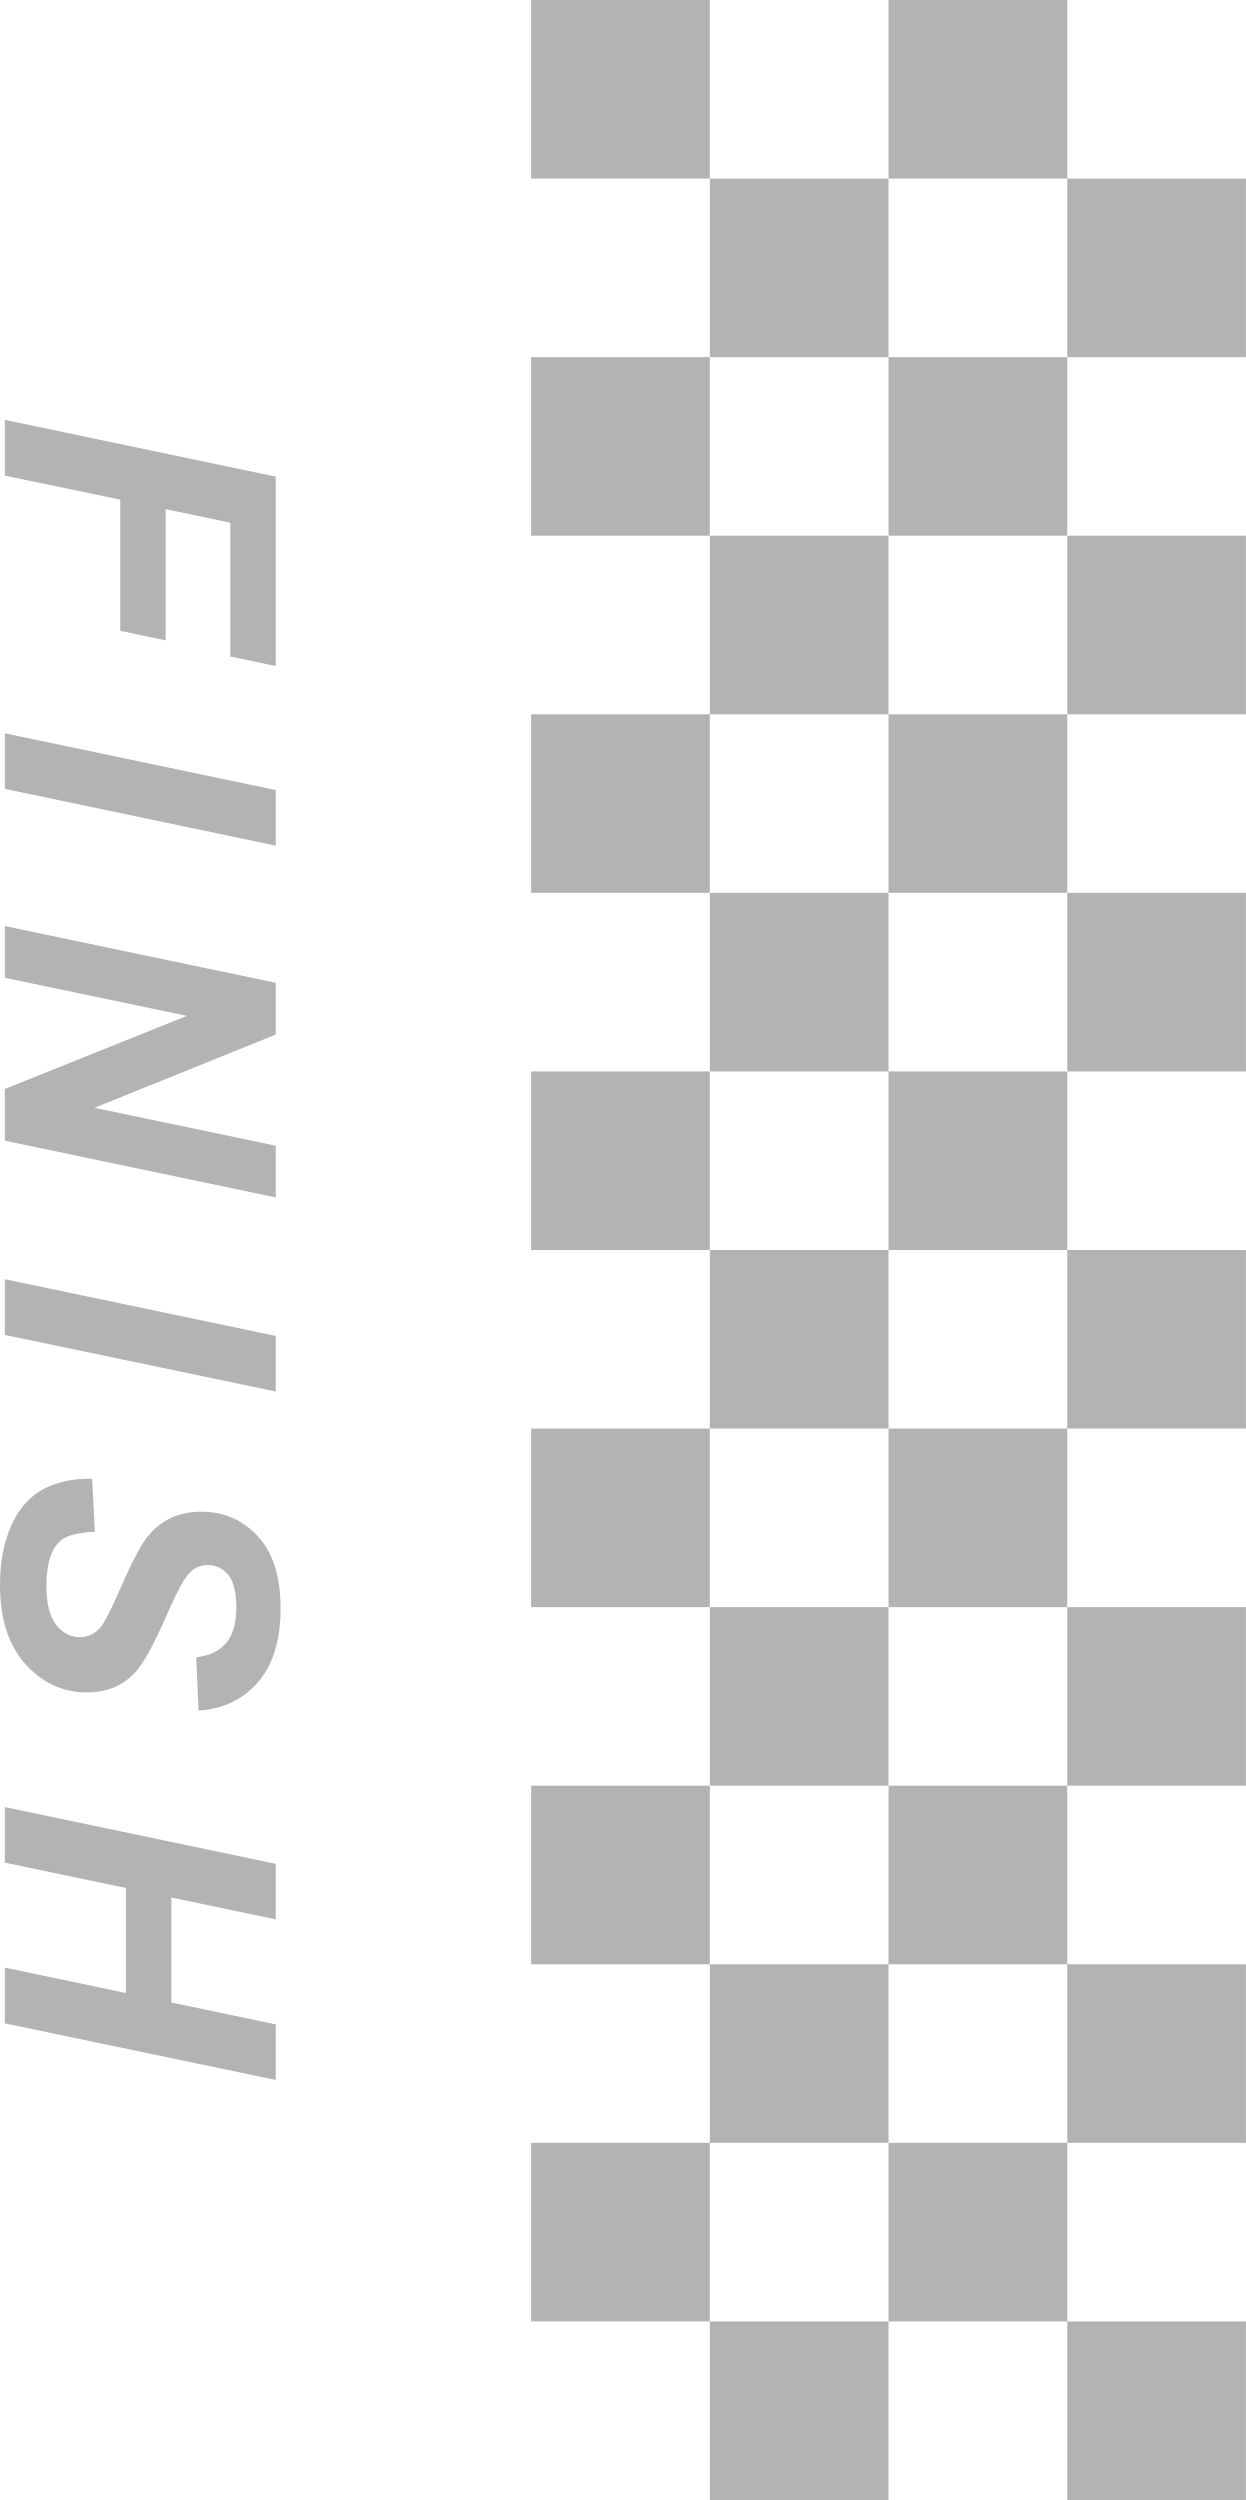
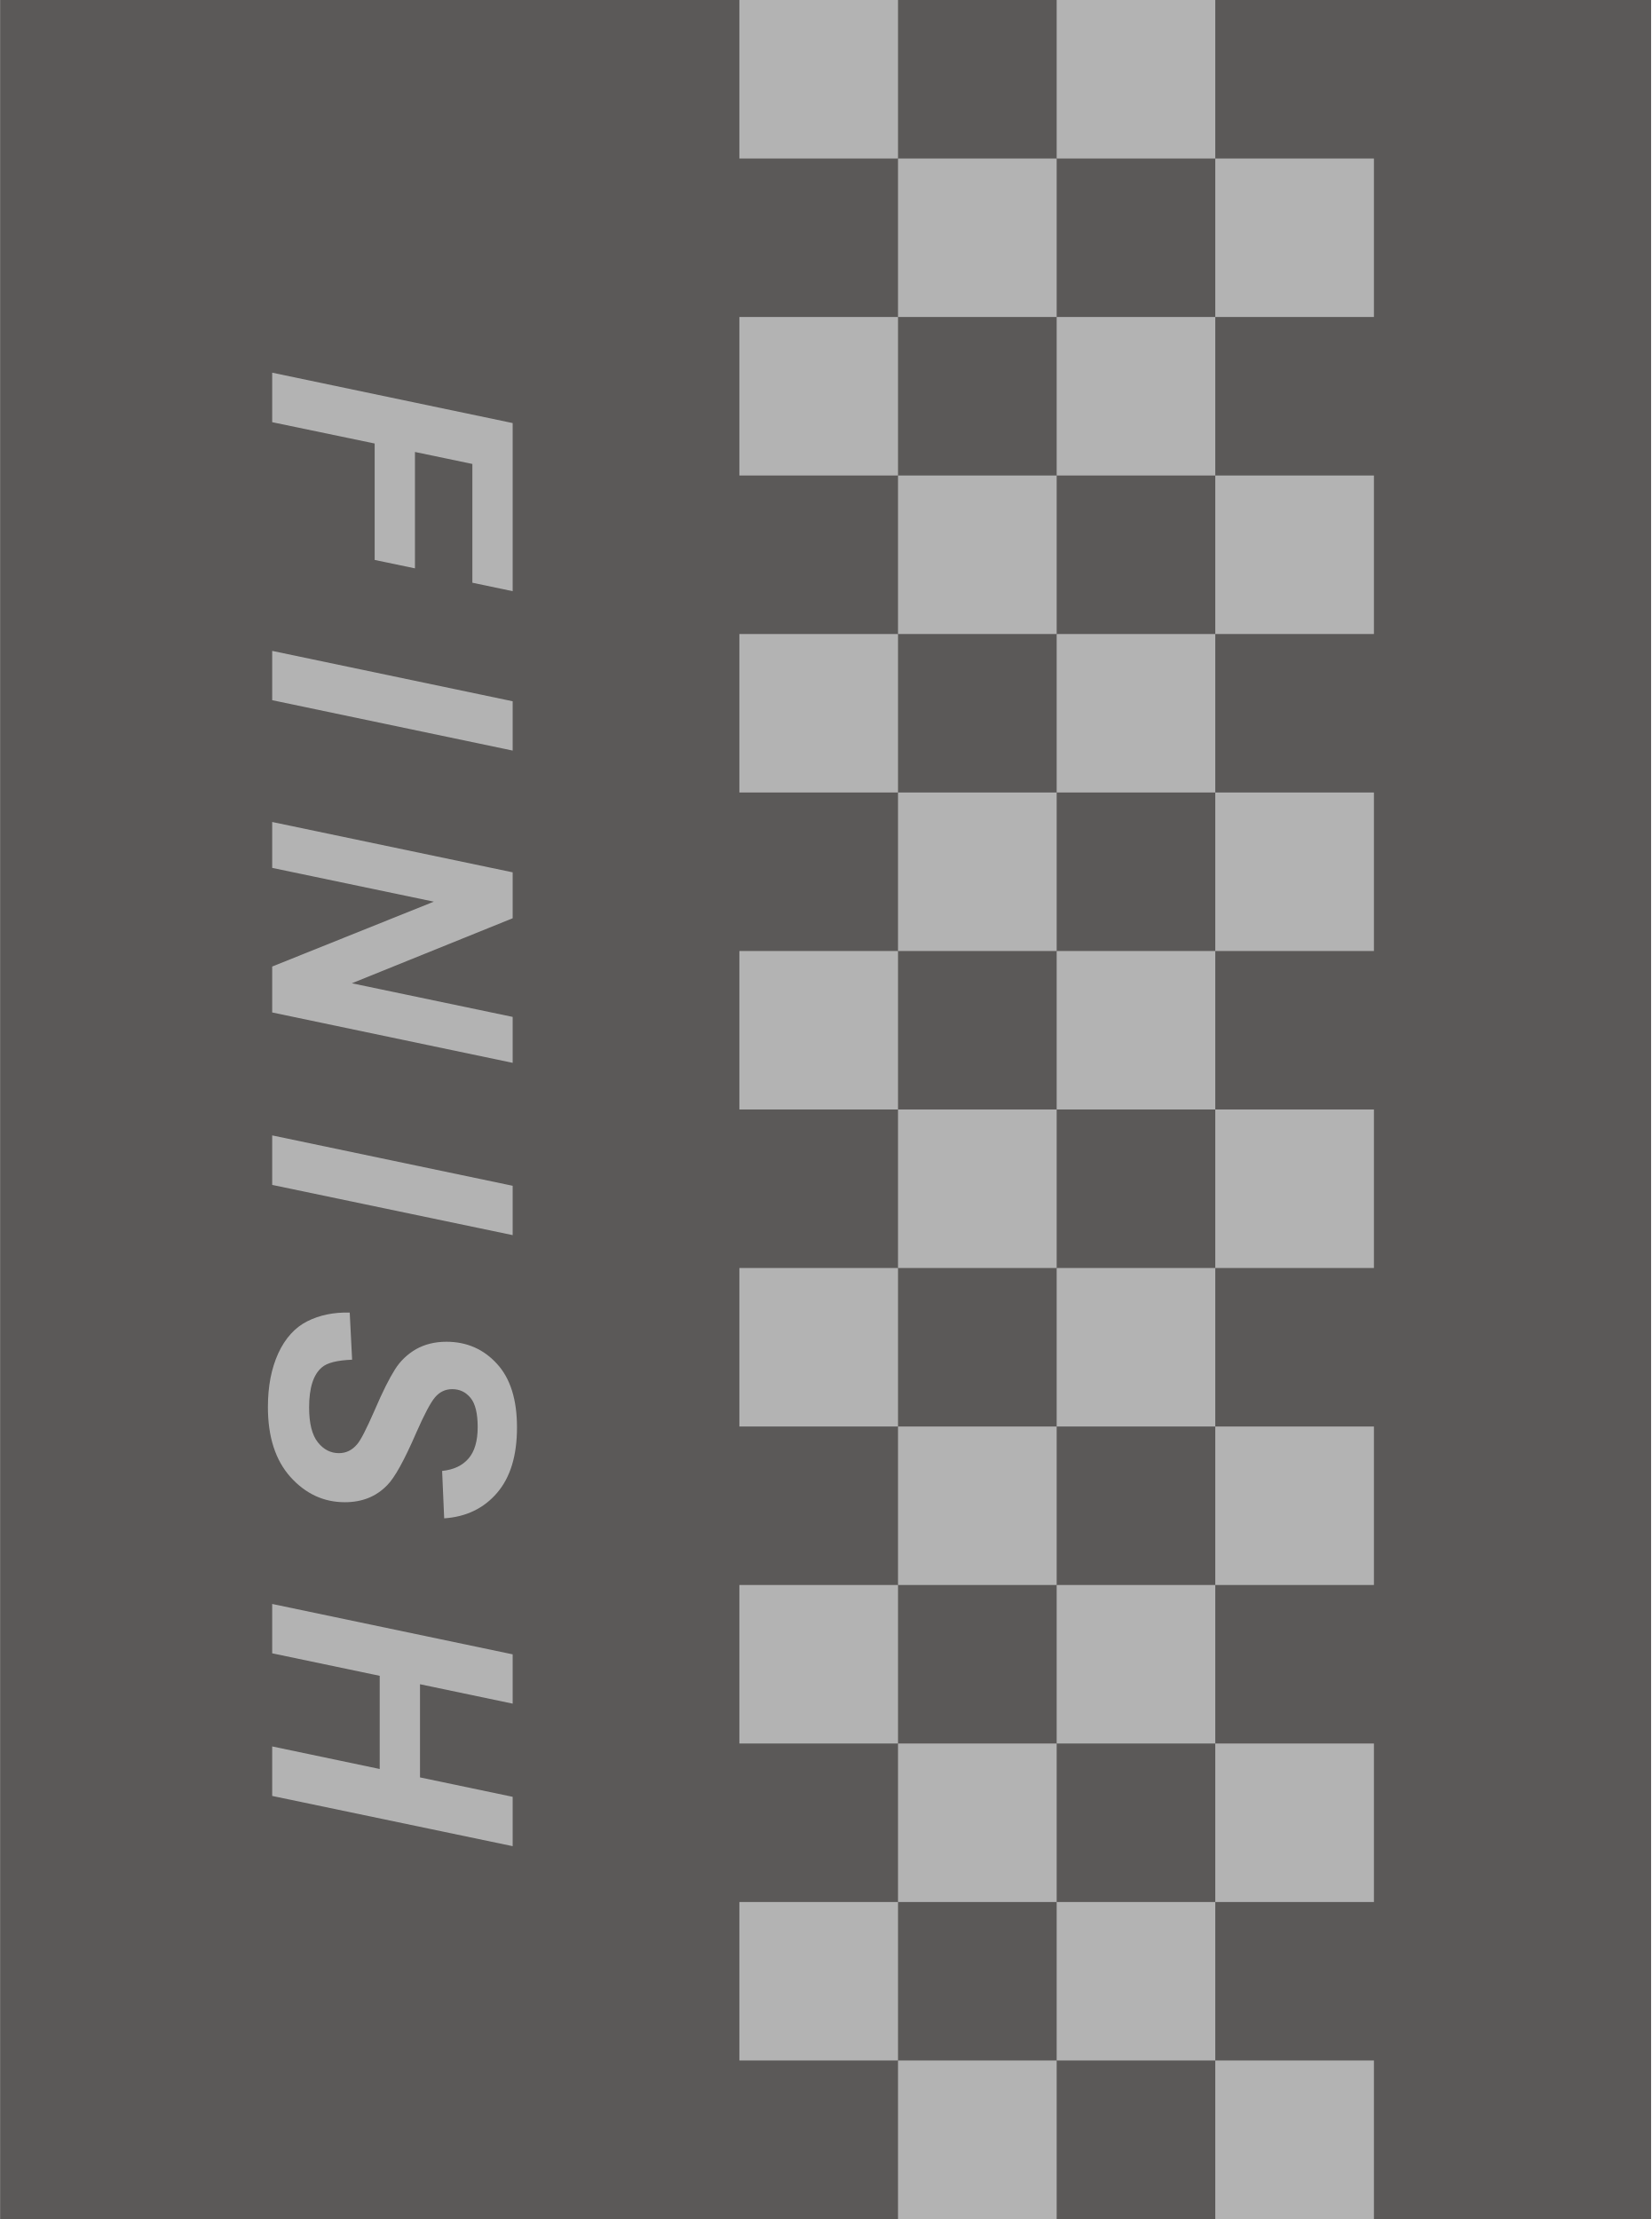
- <svg xmlns="http://www.w3.org/2000/svg" width="154" height="309" viewBox="0 0 154 309" fill="none">
-   <path d="M87.734 0H65.646V22.071H87.734V0Z" fill="#B3B3B3" />
-   <path d="M87.734 44.143H65.646V66.214H87.734V44.143Z" fill="#B3B3B3" />
-   <path d="M87.734 88.286H65.646V110.357H87.734V88.286Z" fill="#B3B3B3" />
-   <path d="M87.734 132.429H65.646V154.5H87.734V132.429Z" fill="#B3B3B3" />
-   <path d="M87.734 176.571H65.646V198.643H87.734V176.571Z" fill="#B3B3B3" />
-   <path d="M87.734 220.714H65.646V242.786H87.734V220.714Z" fill="#B3B3B3" />
-   <path d="M87.734 264.857H65.646V286.929H87.734V264.857Z" fill="#B3B3B3" />
-   <path d="M131.912 0H109.823V22.071H131.912V0Z" fill="#B3B3B3" />
-   <path d="M131.912 44.143H109.823V66.214H131.912V44.143Z" fill="#B3B3B3" />
-   <path d="M131.912 88.286H109.823V110.357H131.912V88.286Z" fill="#B3B3B3" />
-   <path d="M131.912 132.429H109.823V154.5H131.912V132.429Z" fill="#B3B3B3" />
-   <path d="M131.912 176.571H109.823V198.643H131.912V176.571Z" fill="#B3B3B3" />
-   <path d="M131.912 220.714H109.823V242.786H131.912V220.714Z" fill="#B3B3B3" />
-   <path d="M131.912 264.857H109.823V286.929H131.912V264.857Z" fill="#B3B3B3" />
-   <path d="M109.823 22.071H87.735V44.143H109.823V22.071Z" fill="#B3B3B3" />
-   <path d="M109.823 66.214H87.735V88.286H109.823V66.214Z" fill="#B3B3B3" />
-   <path d="M109.823 110.357H87.735V132.429H109.823V110.357Z" fill="#B3B3B3" />
-   <path d="M109.823 154.5H87.735V176.571H109.823V154.5Z" fill="#B3B3B3" />
-   <path d="M109.823 198.643H87.735V220.714H109.823V198.643Z" fill="#B3B3B3" />
-   <path d="M109.823 242.786H87.735V264.857H109.823V242.786Z" fill="#B3B3B3" />
-   <path d="M109.823 286.929H87.735V309H109.823V286.929Z" fill="#B3B3B3" />
-   <path d="M154 22.071H131.912V44.143H154V22.071Z" fill="#B3B3B3" />
-   <path d="M154 66.214H131.912V88.286H154V66.214Z" fill="#B3B3B3" />
-   <path d="M154 110.357H131.912V132.429H154V110.357Z" fill="#B3B3B3" />
-   <path d="M154 154.5H131.912V176.571H154V154.5Z" fill="#B3B3B3" />
-   <path d="M154 198.643H131.912V220.714H154V198.643Z" fill="#B3B3B3" />
-   <path d="M154 242.786H131.912V264.857H154V242.786Z" fill="#B3B3B3" />
-   <path d="M154 286.929H131.912V309H154V286.929Z" fill="#B3B3B3" />
-   <path d="M0.599 51.899L34.082 58.912V82.324L28.467 81.149V64.605L20.478 62.934V79.148L14.863 77.972V61.759L0.599 58.788V51.899Z" fill="#B3B3B3" />
-   <path d="M0.599 90.637L34.082 97.651V104.52L0.599 97.506V90.637Z" fill="#B3B3B3" />
-   <path d="M0.599 140.989V134.594L23.1 125.56L0.599 120.857V114.462L34.082 121.475V127.87L11.684 136.925L34.082 141.608V148.002L0.599 140.989Z" fill="#B3B3B3" />
-   <path d="M0.599 158.11L34.082 165.123V171.992L0.599 164.999V158.11Z" fill="#B3B3B3" />
-   <path d="M11.395 182.78L11.726 189.34C9.641 189.422 8.237 189.773 7.514 190.413C6.338 191.403 5.739 193.259 5.739 195.982C5.739 198.23 6.152 199.839 6.957 200.85C7.762 201.861 8.753 202.356 9.888 202.356C10.879 202.356 11.726 201.943 12.407 201.139C12.923 200.561 13.728 198.973 14.863 196.374C15.978 193.775 16.928 191.898 17.691 190.701C18.435 189.505 19.426 188.577 20.623 187.875C21.841 187.195 23.245 186.844 24.855 186.844C27.683 186.844 30.036 187.875 31.894 189.917C33.752 191.939 34.681 194.889 34.681 198.767C34.681 202.686 33.773 205.718 31.915 207.884C30.078 210.029 27.621 211.226 24.545 211.432L24.256 204.831C25.866 204.666 27.084 204.089 27.931 203.098C28.777 202.129 29.21 200.664 29.21 198.725C29.21 196.828 28.88 195.466 28.22 194.662C27.538 193.837 26.692 193.445 25.66 193.445C24.71 193.445 23.926 193.816 23.286 194.559C22.646 195.301 21.779 196.951 20.664 199.489C18.992 203.346 17.65 205.78 16.597 206.832C15.07 208.4 13.129 209.184 10.714 209.184C7.762 209.184 5.243 208.008 3.138 205.677C1.053 203.346 0 200.107 0 195.941C0 193.053 0.475 190.578 1.445 188.453C2.415 186.349 3.757 184.864 5.471 183.997C7.184 183.131 9.166 182.718 11.395 182.78Z" fill="#B3B3B3" />
-   <path d="M15.565 246.334V233.359L0.599 230.224V223.355L34.082 230.368V237.237L21.18 234.535V247.509L34.082 250.212V257.081L0.599 250.088V243.198L15.565 246.334Z" fill="#B3B3B3" />
+ <svg xmlns="http://www.w3.org/2000/svg" xml:space="preserve" width="2244px" height="3016px" version="1.0" shape-rendering="geometricPrecision" text-rendering="geometricPrecision" image-rendering="optimizeQuality" fill-rule="evenodd" clip-rule="evenodd" viewBox="0 0 2362.21 3175.24">
+   <g id="Layer_x0020_1">
+     <g id="_1608550931344">
+       <rect fill="#5B5958" width="2362.21" height="3175.24" />
+       <polygon fill="#B3B3B3" fill-rule="nonzero" points="1284.73,0 1057.74,0 1057.74,226.82 1284.73,226.82 " />
+       <polygon fill="#B3B3B3" fill-rule="nonzero" points="1284.73,453.59 1057.74,453.59 1057.74,680.41 1284.73,680.41 " />
+       <polygon fill="#B3B3B3" fill-rule="nonzero" points="1284.73,907.24 1057.74,907.24 1057.74,1134 1284.73,1134 " />
+       <polygon fill="#B3B3B3" fill-rule="nonzero" points="1284.73,1360.83 1057.74,1360.83 1057.74,1587.59 1284.73,1587.59 " />
+       <polygon fill="#B3B3B3" fill-rule="nonzero" points="1284.73,1814.42 1057.74,1814.42 1057.74,2041.24 1284.73,2041.24 " />
+       <polygon fill="#B3B3B3" fill-rule="nonzero" points="1284.73,2268.01 1057.74,2268.01 1057.74,2494.83 1284.73,2494.83 " />
+       <polygon fill="#B3B3B3" fill-rule="nonzero" points="1284.73,2721.65 1057.74,2721.65 1057.74,2948.42 1284.73,2948.42 " />
+       <polygon fill="#B3B3B3" fill-rule="nonzero" points="1738.66,0 1511.73,0 1511.73,226.82 1738.66,226.82 " />
+       <polygon fill="#B3B3B3" fill-rule="nonzero" points="1738.66,453.59 1511.73,453.59 1511.73,680.41 1738.66,680.41 " />
+       <polygon fill="#B3B3B3" fill-rule="nonzero" points="1738.66,907.24 1511.73,907.24 1511.73,1134 1738.66,1134 " />
+       <polygon fill="#B3B3B3" fill-rule="nonzero" points="1738.66,1360.83 1511.73,1360.83 1511.73,1587.59 1738.66,1587.59 " />
+       <polygon fill="#B3B3B3" fill-rule="nonzero" points="1738.66,1814.42 1511.73,1814.42 1511.73,2041.24 1738.66,2041.24 " />
+       <polygon fill="#B3B3B3" fill-rule="nonzero" points="1738.66,2268.01 1511.73,2268.01 1511.73,2494.83 1738.66,2494.83 " />
+       <polygon fill="#B3B3B3" fill-rule="nonzero" points="1738.66,2721.65 1511.73,2721.65 1511.73,2948.42 1738.66,2948.42 " />
+       <polygon fill="#B3B3B3" fill-rule="nonzero" points="1511.73,226.82 1284.73,226.82 1284.73,453.59 1511.73,453.59 " />
+       <polygon fill="#B3B3B3" fill-rule="nonzero" points="1511.73,680.41 1284.73,680.41 1284.73,907.24 1511.73,907.24 " />
+       <polygon fill="#B3B3B3" fill-rule="nonzero" points="1511.73,1134 1284.73,1134 1284.73,1360.83 1511.73,1360.83 " />
+       <polygon fill="#B3B3B3" fill-rule="nonzero" points="1511.73,1587.59 1284.73,1587.59 1284.73,1814.42 1511.73,1814.42 " />
+       <polygon fill="#B3B3B3" fill-rule="nonzero" points="1511.73,2041.24 1284.73,2041.24 1284.73,2268.01 1511.73,2268.01 " />
+       <polygon fill="#B3B3B3" fill-rule="nonzero" points="1511.73,2494.83 1284.73,2494.83 1284.73,2721.65 1511.73,2721.65 " />
+       <polygon fill="#B3B3B3" fill-rule="nonzero" points="1511.73,2948.42 1284.73,2948.42 1284.73,3175.24 1511.73,3175.24 " />
+       <polygon fill="#B3B3B3" fill-rule="nonzero" points="1965.66,226.82 1738.66,226.82 1738.66,453.59 1965.66,453.59 " />
+       <polygon fill="#B3B3B3" fill-rule="nonzero" points="1965.66,680.41 1738.66,680.41 1738.66,907.24 1965.66,907.24 " />
+       <polygon fill="#B3B3B3" fill-rule="nonzero" points="1965.66,1134 1738.66,1134 1738.66,1360.83 1965.66,1360.83 " />
+       <polygon fill="#B3B3B3" fill-rule="nonzero" points="1965.66,1587.59 1738.66,1587.59 1738.66,1814.42 1965.66,1814.42 " />
+       <polygon fill="#B3B3B3" fill-rule="nonzero" points="1965.66,2041.24 1738.66,2041.24 1738.66,2268.01 1965.66,2268.01 " />
+       <polygon fill="#B3B3B3" fill-rule="nonzero" points="1965.66,2494.83 1738.66,2494.83 1738.66,2721.65 1965.66,2721.65 " />
+       <polygon fill="#B3B3B3" fill-rule="nonzero" points="1965.66,2948.42 1738.66,2948.42 1738.66,3175.24 1965.66,3175.24 " />
+       <polygon fill="#B3B3B3" fill-rule="nonzero" points="389.31,533.29 733.38,605.37 733.38,845.94 675.72,833.84 675.72,663.88 593.58,646.73 593.58,813.28 535.93,801.24 535.93,634.63 389.31,604.12 " />
+       <polygon fill="#B3B3B3" fill-rule="nonzero" points="389.31,931.38 733.38,1003.46 733.38,1074.02 389.31,1001.93 " />
+       <polygon fill="#B3B3B3" fill-rule="nonzero" points="389.31,1448.76 389.31,1383.04 620.57,1290.22 389.31,1241.88 389.31,1176.21 733.38,1248.24 733.38,1313.96 503.26,1407.01 733.38,1455.12 733.38,1520.85 " />
+       <polygon fill="#B3B3B3" fill-rule="nonzero" points="389.31,1624.69 733.38,1696.77 733.38,1767.38 389.31,1695.52 " />
+       <path fill="#B3B3B3" fill-rule="nonzero" d="M500.25 1878.21l3.41 67.43c-21.42,0.85 -35.84,4.43 -43.29,11.02 -12.1,10.16 -18.23,29.25 -18.23,57.2 0,23.12 4.26,39.65 12.55,50.05 8.24,10.39 18.41,15.45 30.11,15.45 10.17,0 18.86,-4.21 25.85,-12.5 5.34,-5.91 13.57,-22.27 25.28,-48.97 11.41,-26.69 21.18,-45.95 29.02,-58.28 7.67,-12.27 17.84,-21.81 30.17,-29.03 12.49,-6.98 26.92,-10.62 43.45,-10.62 29.09,0 53.29,10.62 72.37,31.59 19.09,20.79 28.63,51.12 28.63,90.94 0,40.27 -9.37,71.4 -28.46,93.67 -18.86,22.04 -44.08,34.37 -75.72,36.47l-2.95 -67.82c16.53,-1.71 29.02,-7.62 37.77,-17.78 8.69,-10 13.12,-25.05 13.12,-44.94 0,-19.54 -3.4,-33.51 -10.16,-41.75 -6.99,-8.52 -15.68,-12.55 -26.3,-12.55 -9.77,0 -17.84,3.86 -24.43,11.47 -6.53,7.61 -15.45,24.6 -26.93,50.67 -17.15,39.6 -30.95,64.65 -41.8,75.44 -15.68,16.13 -35.62,24.2 -60.45,24.2 -30.33,0 -56.18,-12.1 -77.82,-36.07 -21.41,-23.97 -32.26,-57.21 -32.26,-100.04 0,-29.71 4.88,-55.1 14.82,-76.97 10,-21.58 23.8,-36.86 41.41,-45.78 17.61,-8.87 37.95,-13.13 60.84,-12.5l0 0z" />
+       <polygon fill="#B3B3B3" fill-rule="nonzero" points="543.14,2531.3 543.14,2397.98 389.31,2365.77 389.31,2295.16 733.38,2367.25 733.38,2437.8 600.8,2410.02 600.8,2543.34 733.38,2571.12 733.38,2641.73 389.31,2569.87 389.31,2499.03 " />
+     </g>
+   </g>
</svg>
